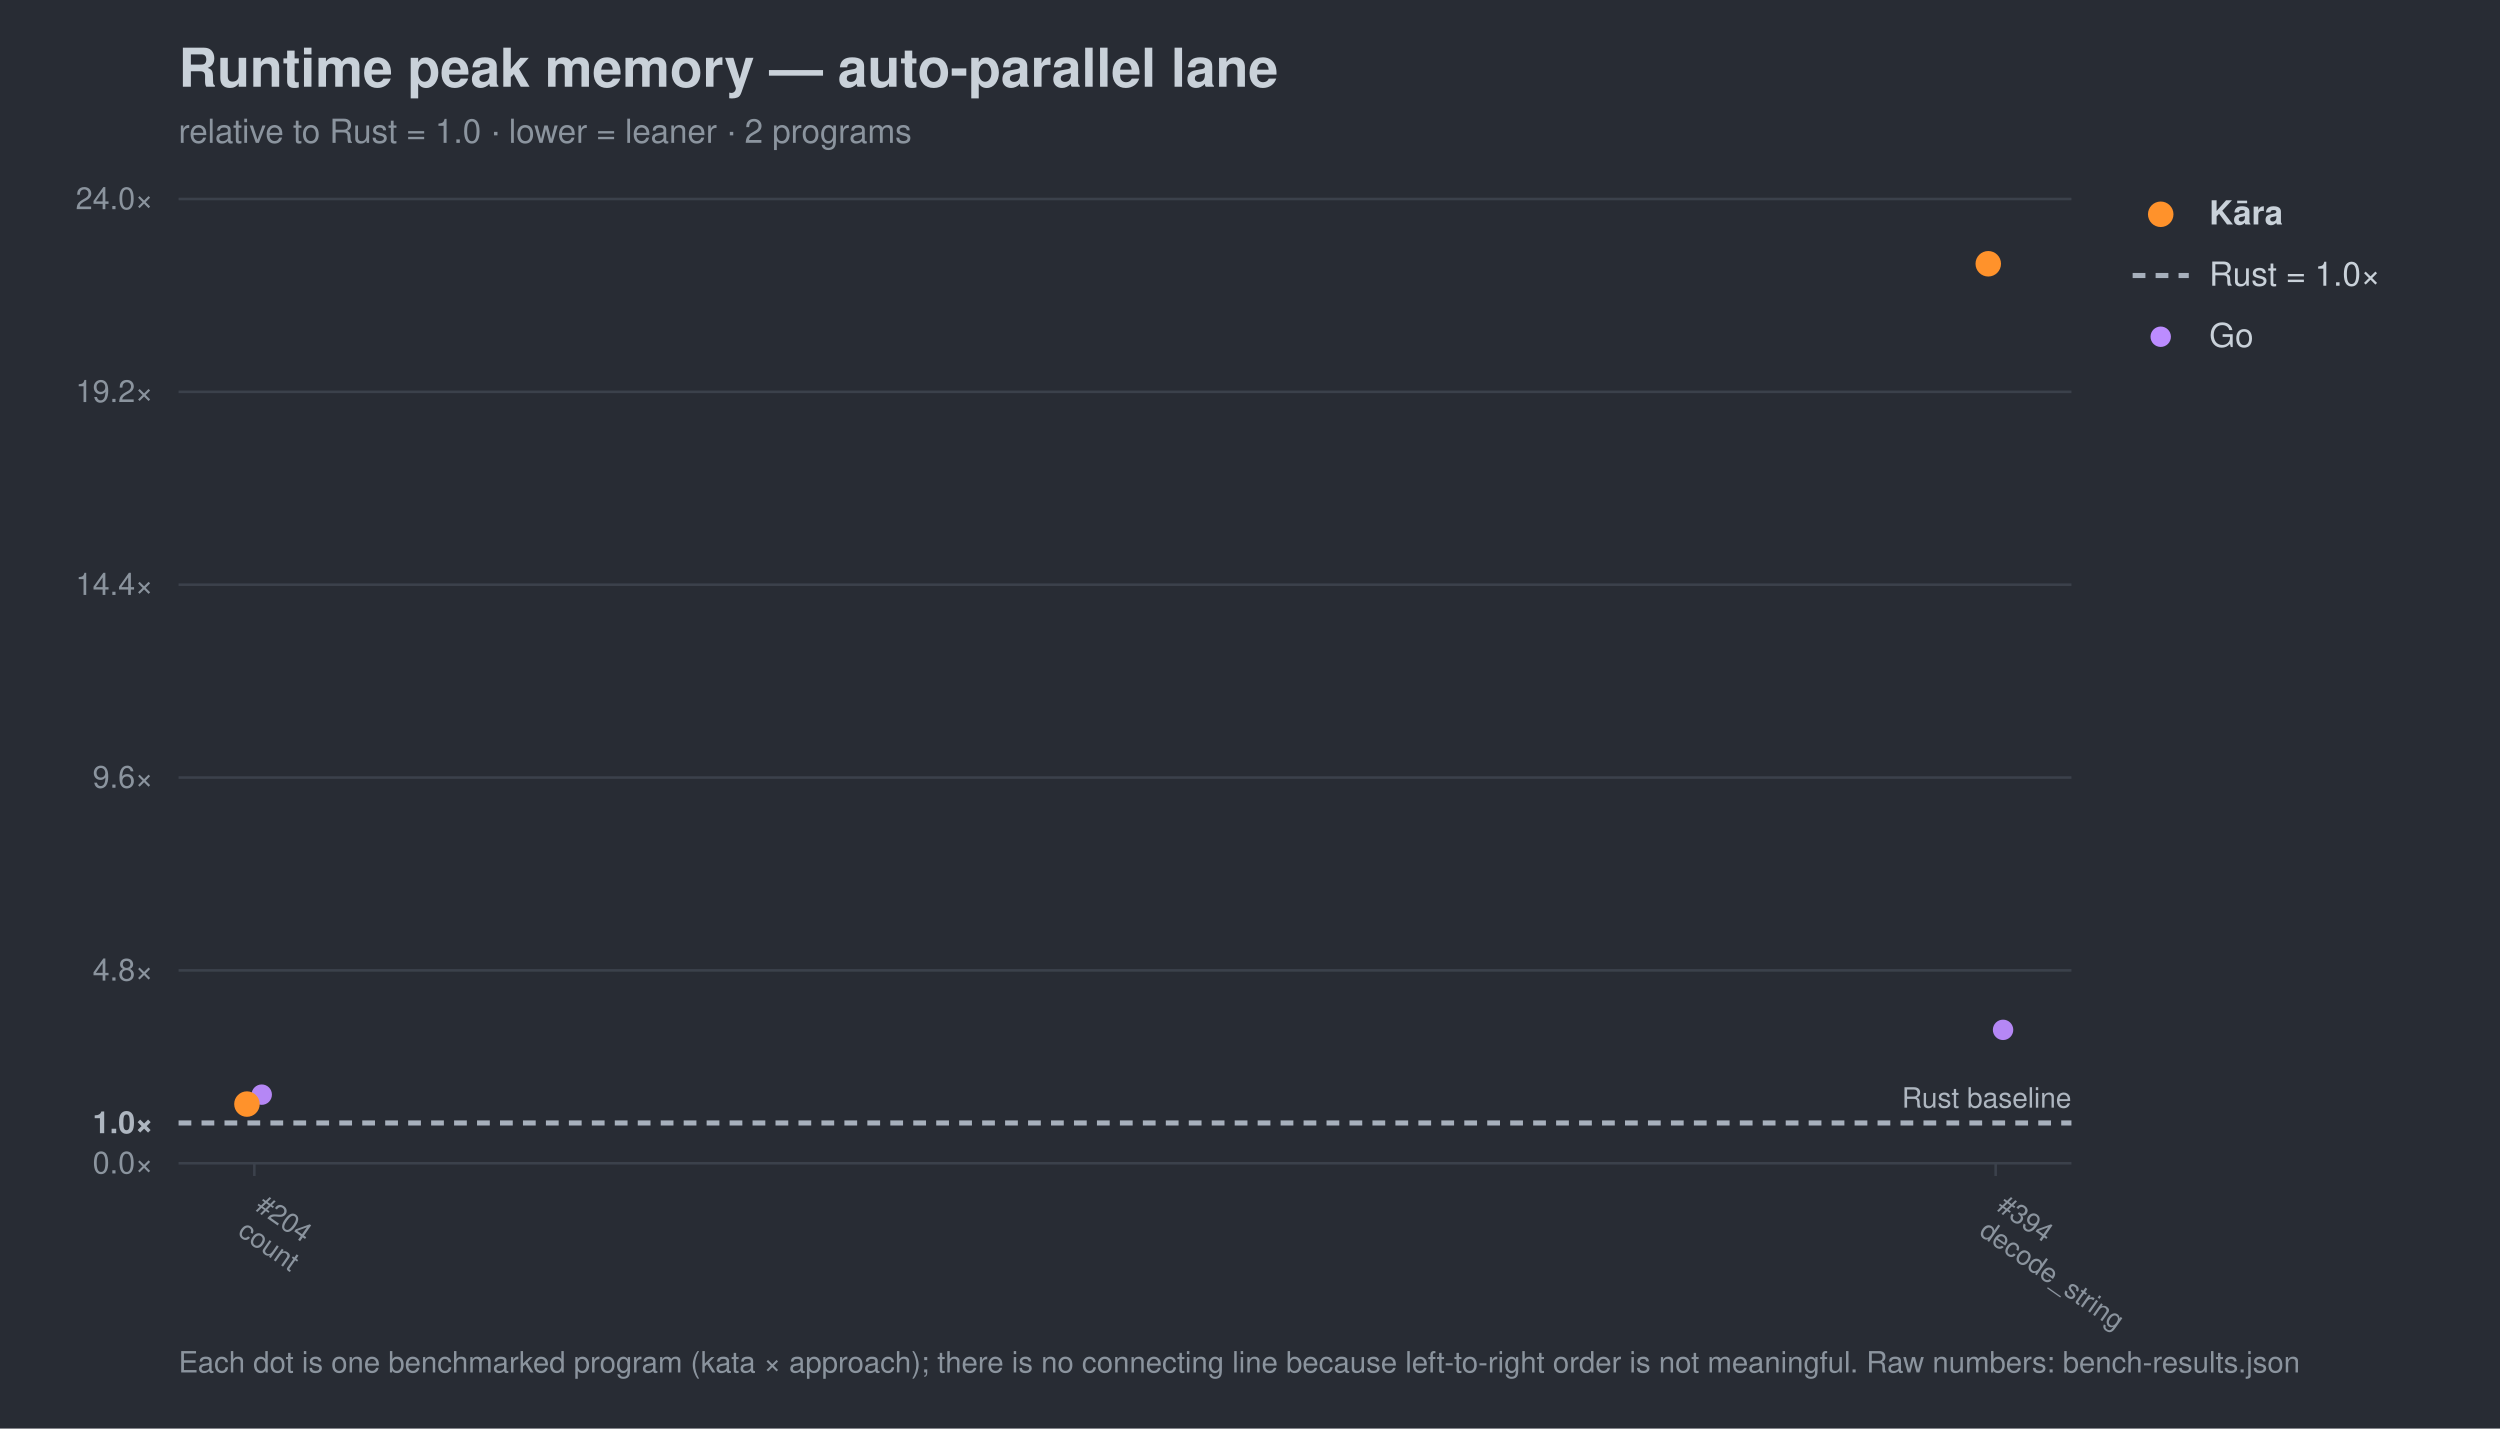
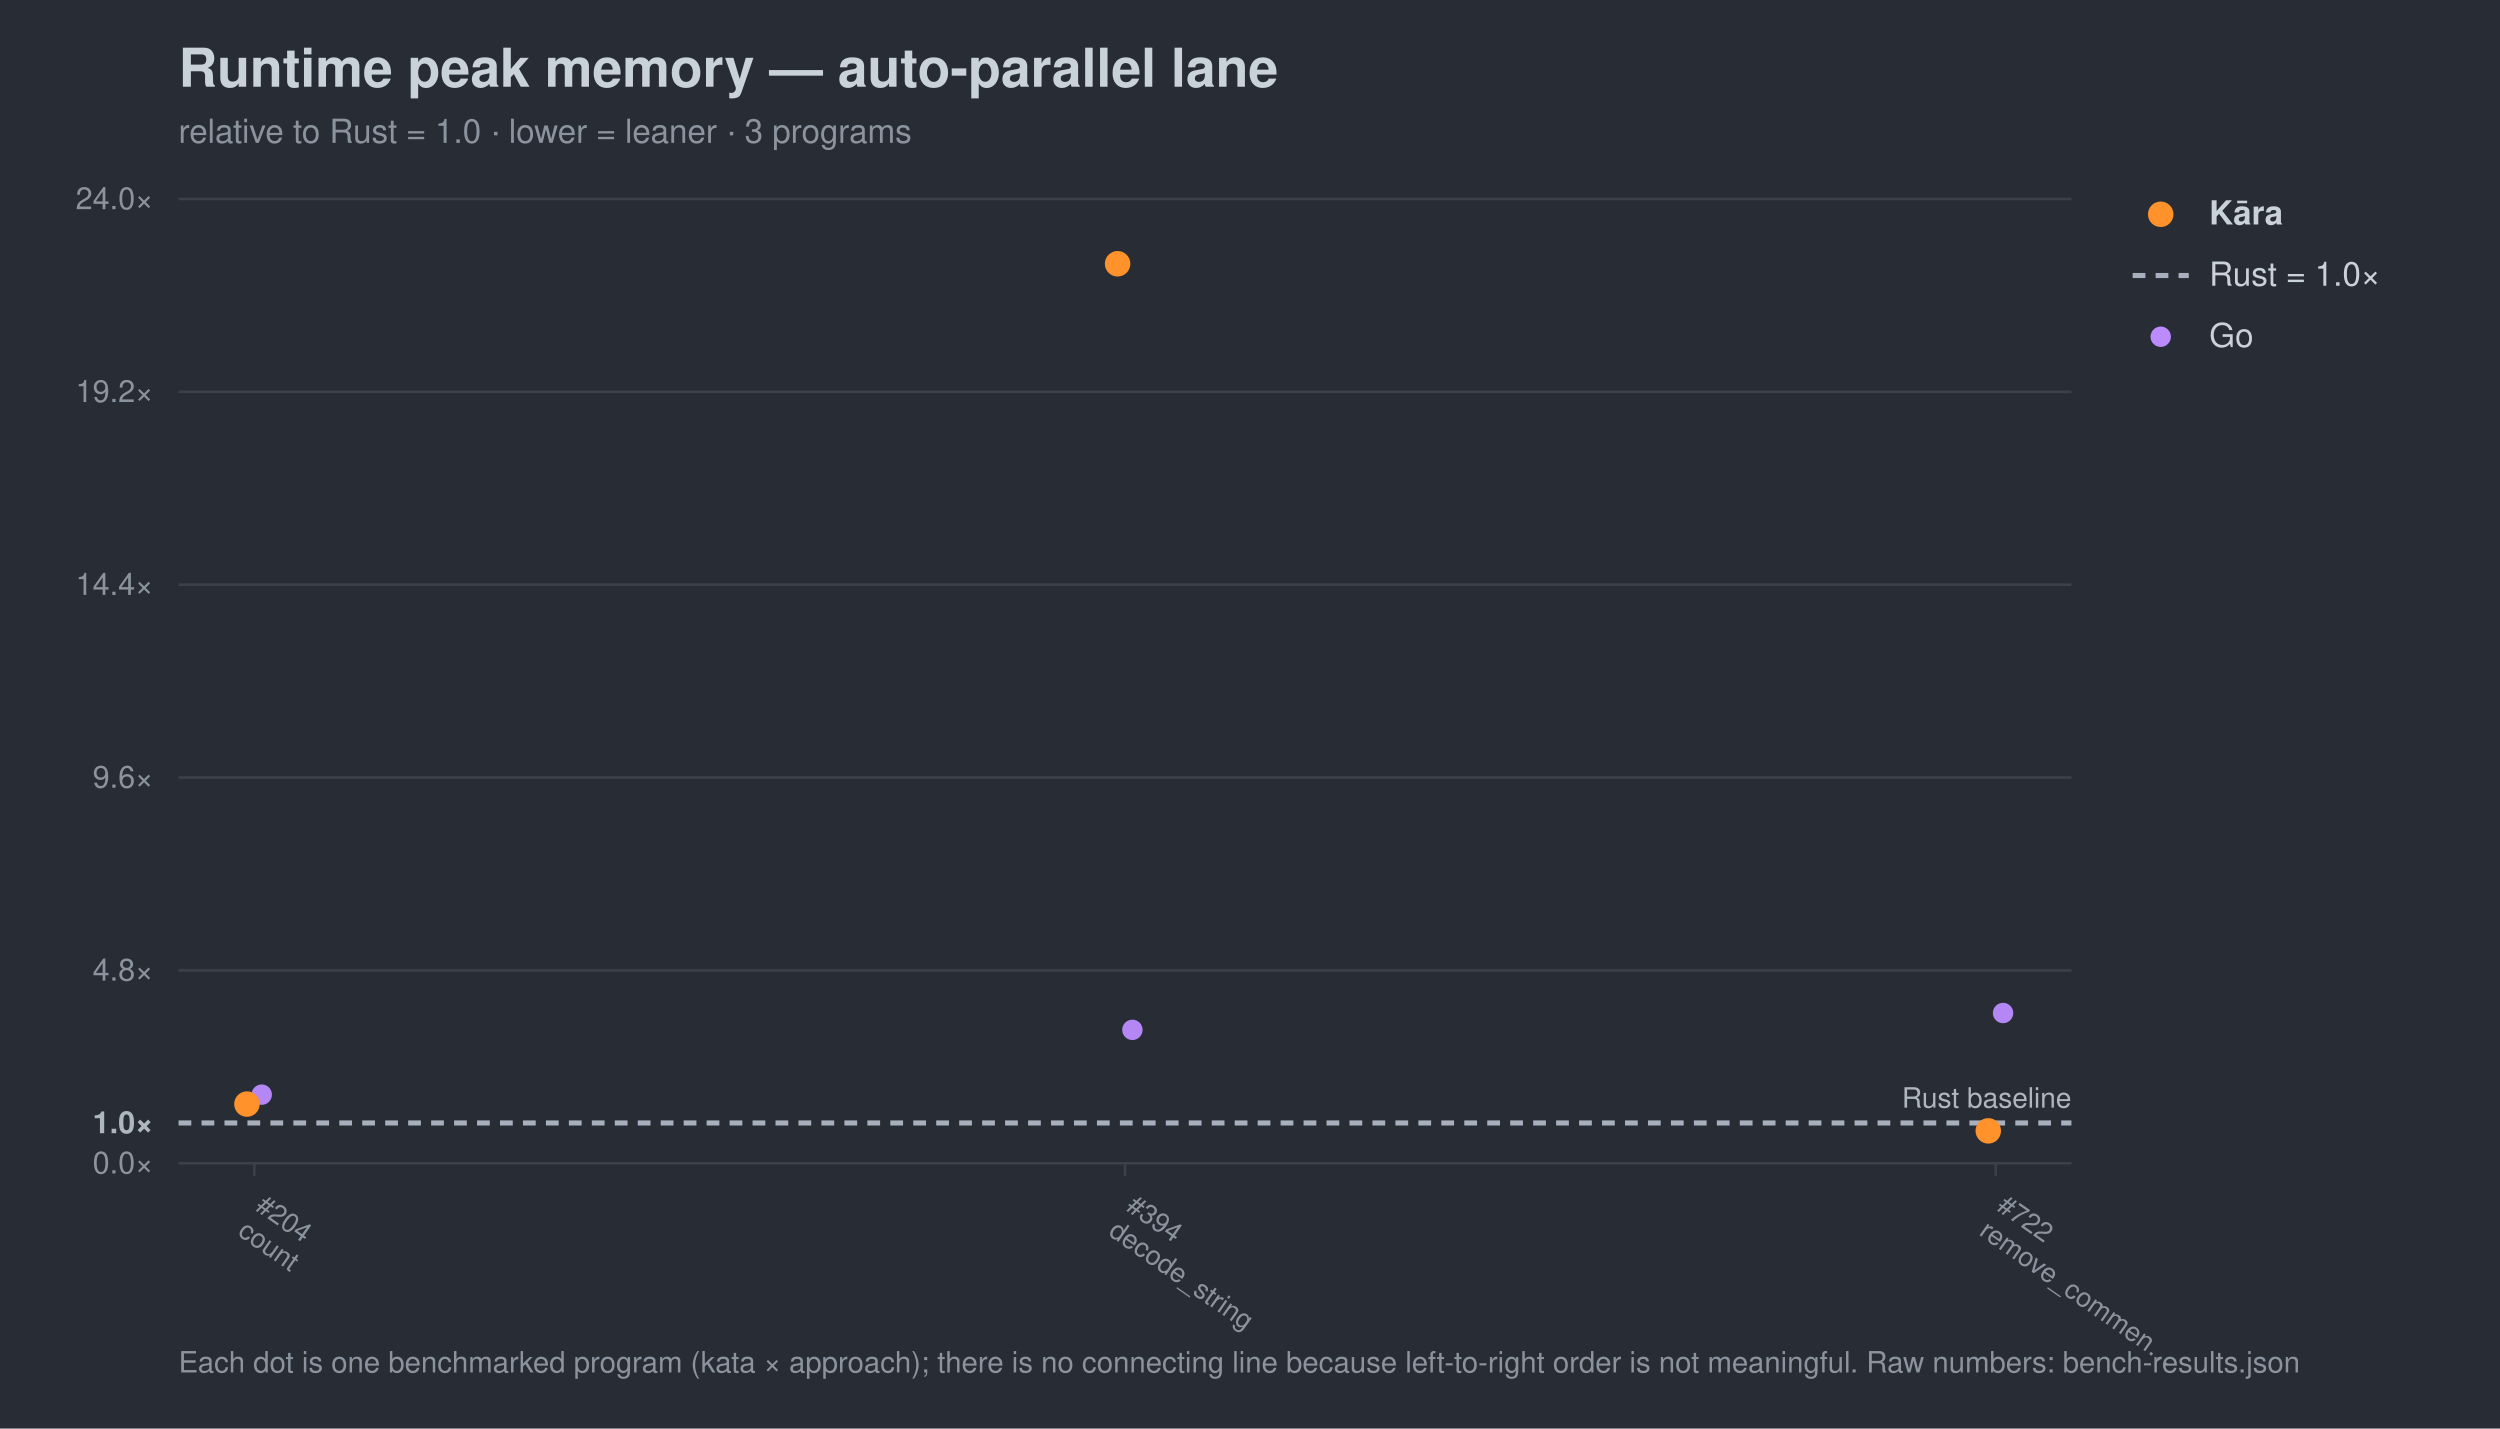
<svg xmlns="http://www.w3.org/2000/svg" width="980" height="560" viewBox="0 0 980 560" font-family="-apple-system,Segoe UI,Helvetica,Arial,sans-serif">
  <rect width="980" height="560" fill="#282c34" />
  <text x="70" y="34" font-size="21" font-weight="700" fill="#c9d1d9">Runtime peak memory — auto-parallel lane</text>
-   <text x="70" y="56" font-size="13" fill="#8b949e">relative to Rust = 1.0 · lower = leaner · 2 programs</text>
+   <text x="70" y="56" font-size="13" fill="#8b949e">relative to Rust = 1.0 · lower = leaner · 3 programs</text>
  <line x1="70" y1="456.0" x2="812" y2="456.0" stroke="#3b414b" stroke-width="1" />
  <text x="60" y="460.0" font-size="12" text-anchor="end" fill="#8b949e">0.0×</text>
  <line x1="70" y1="440.2" x2="812" y2="440.2" stroke="#a7b0bc" stroke-width="2" stroke-dasharray="5 4" />
  <text x="60" y="444.2" font-size="12" text-anchor="end" fill="#aeb6c0" font-weight="700">1.0×</text>
  <line x1="70" y1="380.4" x2="812" y2="380.4" stroke="#3b414b" stroke-width="1" />
  <text x="60" y="384.4" font-size="12" text-anchor="end" fill="#8b949e">4.8×</text>
  <line x1="70" y1="304.8" x2="812" y2="304.8" stroke="#3b414b" stroke-width="1" />
  <text x="60" y="308.8" font-size="12" text-anchor="end" fill="#8b949e">9.6×</text>
  <line x1="70" y1="229.2" x2="812" y2="229.2" stroke="#3b414b" stroke-width="1" />
  <text x="60" y="233.2" font-size="12" text-anchor="end" fill="#8b949e">14.4×</text>
  <line x1="70" y1="153.6" x2="812" y2="153.6" stroke="#3b414b" stroke-width="1" />
  <text x="60" y="157.6" font-size="12" text-anchor="end" fill="#8b949e">19.2×</text>
  <line x1="70" y1="78.0" x2="812" y2="78.0" stroke="#3b414b" stroke-width="1" />
  <text x="60" y="82.0" font-size="12" text-anchor="end" fill="#8b949e">24.0×</text>
  <text x="812" y="434.2" font-size="11" text-anchor="end" fill="#aeb6c0">Rust baseline</text>
  <line x1="99.7" y1="456" x2="99.7" y2="461" stroke="#3b414b" />
  <g transform="translate(99.7,474) rotate(35)">
    <text x="0" y="0" font-size="10.5" fill="#8b949e">#204</text>
    <text x="0" y="12" font-size="10.5" fill="#8b949e">count</text>
  </g>
-   <line x1="782.3" y1="456" x2="782.3" y2="461" stroke="#3b414b" />
-   <g transform="translate(782.3,474) rotate(35)">
+   <line x1="441.0" y1="456" x2="441.0" y2="461" stroke="#3b414b" />
+   <g transform="translate(441.0,474) rotate(35)">
    <text x="0" y="0" font-size="10.5" fill="#8b949e">#394</text>
    <text x="0" y="12" font-size="10.5" fill="#8b949e">decode_string</text>
  </g>
+   <line x1="782.3" y1="456" x2="782.3" y2="461" stroke="#3b414b" />
+   <g transform="translate(782.3,474) rotate(35)">
+     <text x="0" y="0" font-size="10.5" fill="#8b949e">#722</text>
+     <text x="0" y="12" font-size="10.5" fill="#8b949e">remove_commen…</text>
+   </g>
  <circle cx="102.6" cy="429.1" r="4.0" fill="#bc8cff" opacity="0.95" />
-   <circle cx="785.2" cy="403.7" r="4.0" fill="#bc8cff" opacity="0.95" />
+   <circle cx="443.9" cy="403.7" r="4.0" fill="#bc8cff" opacity="0.95" />
+   <circle cx="785.2" cy="397.1" r="4.0" fill="#bc8cff" opacity="0.95" />
  <circle cx="96.8" cy="432.8" r="5.0" fill="#ff922b" opacity="1.0" />
-   <circle cx="779.4" cy="103.4" r="5.0" fill="#ff922b" opacity="1.0" />
+   <circle cx="438.1" cy="103.4" r="5.0" fill="#ff922b" opacity="1.0" />
+   <circle cx="779.4" cy="443.3" r="5.0" fill="#ff922b" opacity="1.0" />
  <circle cx="847" cy="84" r="5" fill="#ff922b" />
  <text x="866" y="88" font-size="13" fill="#c9d1d9" font-weight="700">Kāra</text>
  <line x1="836" y1="108" x2="858" y2="108" stroke="#a7b0bc" stroke-width="2" stroke-dasharray="5 4" />
  <text x="866" y="112" font-size="13" fill="#c9d1d9" font-weight="400">Rust = 1.0×</text>
  <circle cx="847" cy="132" r="4" fill="#bc8cff" />
  <text x="866" y="136" font-size="13" fill="#c9d1d9" font-weight="400">Go</text>
  <text x="70" y="538" font-size="11.5" fill="#8b949e">Each dot is one benchmarked program (kata × approach); there is no connecting line because left-to-right order is not meaningful. Raw numbers: bench-results.json</text>
</svg>
